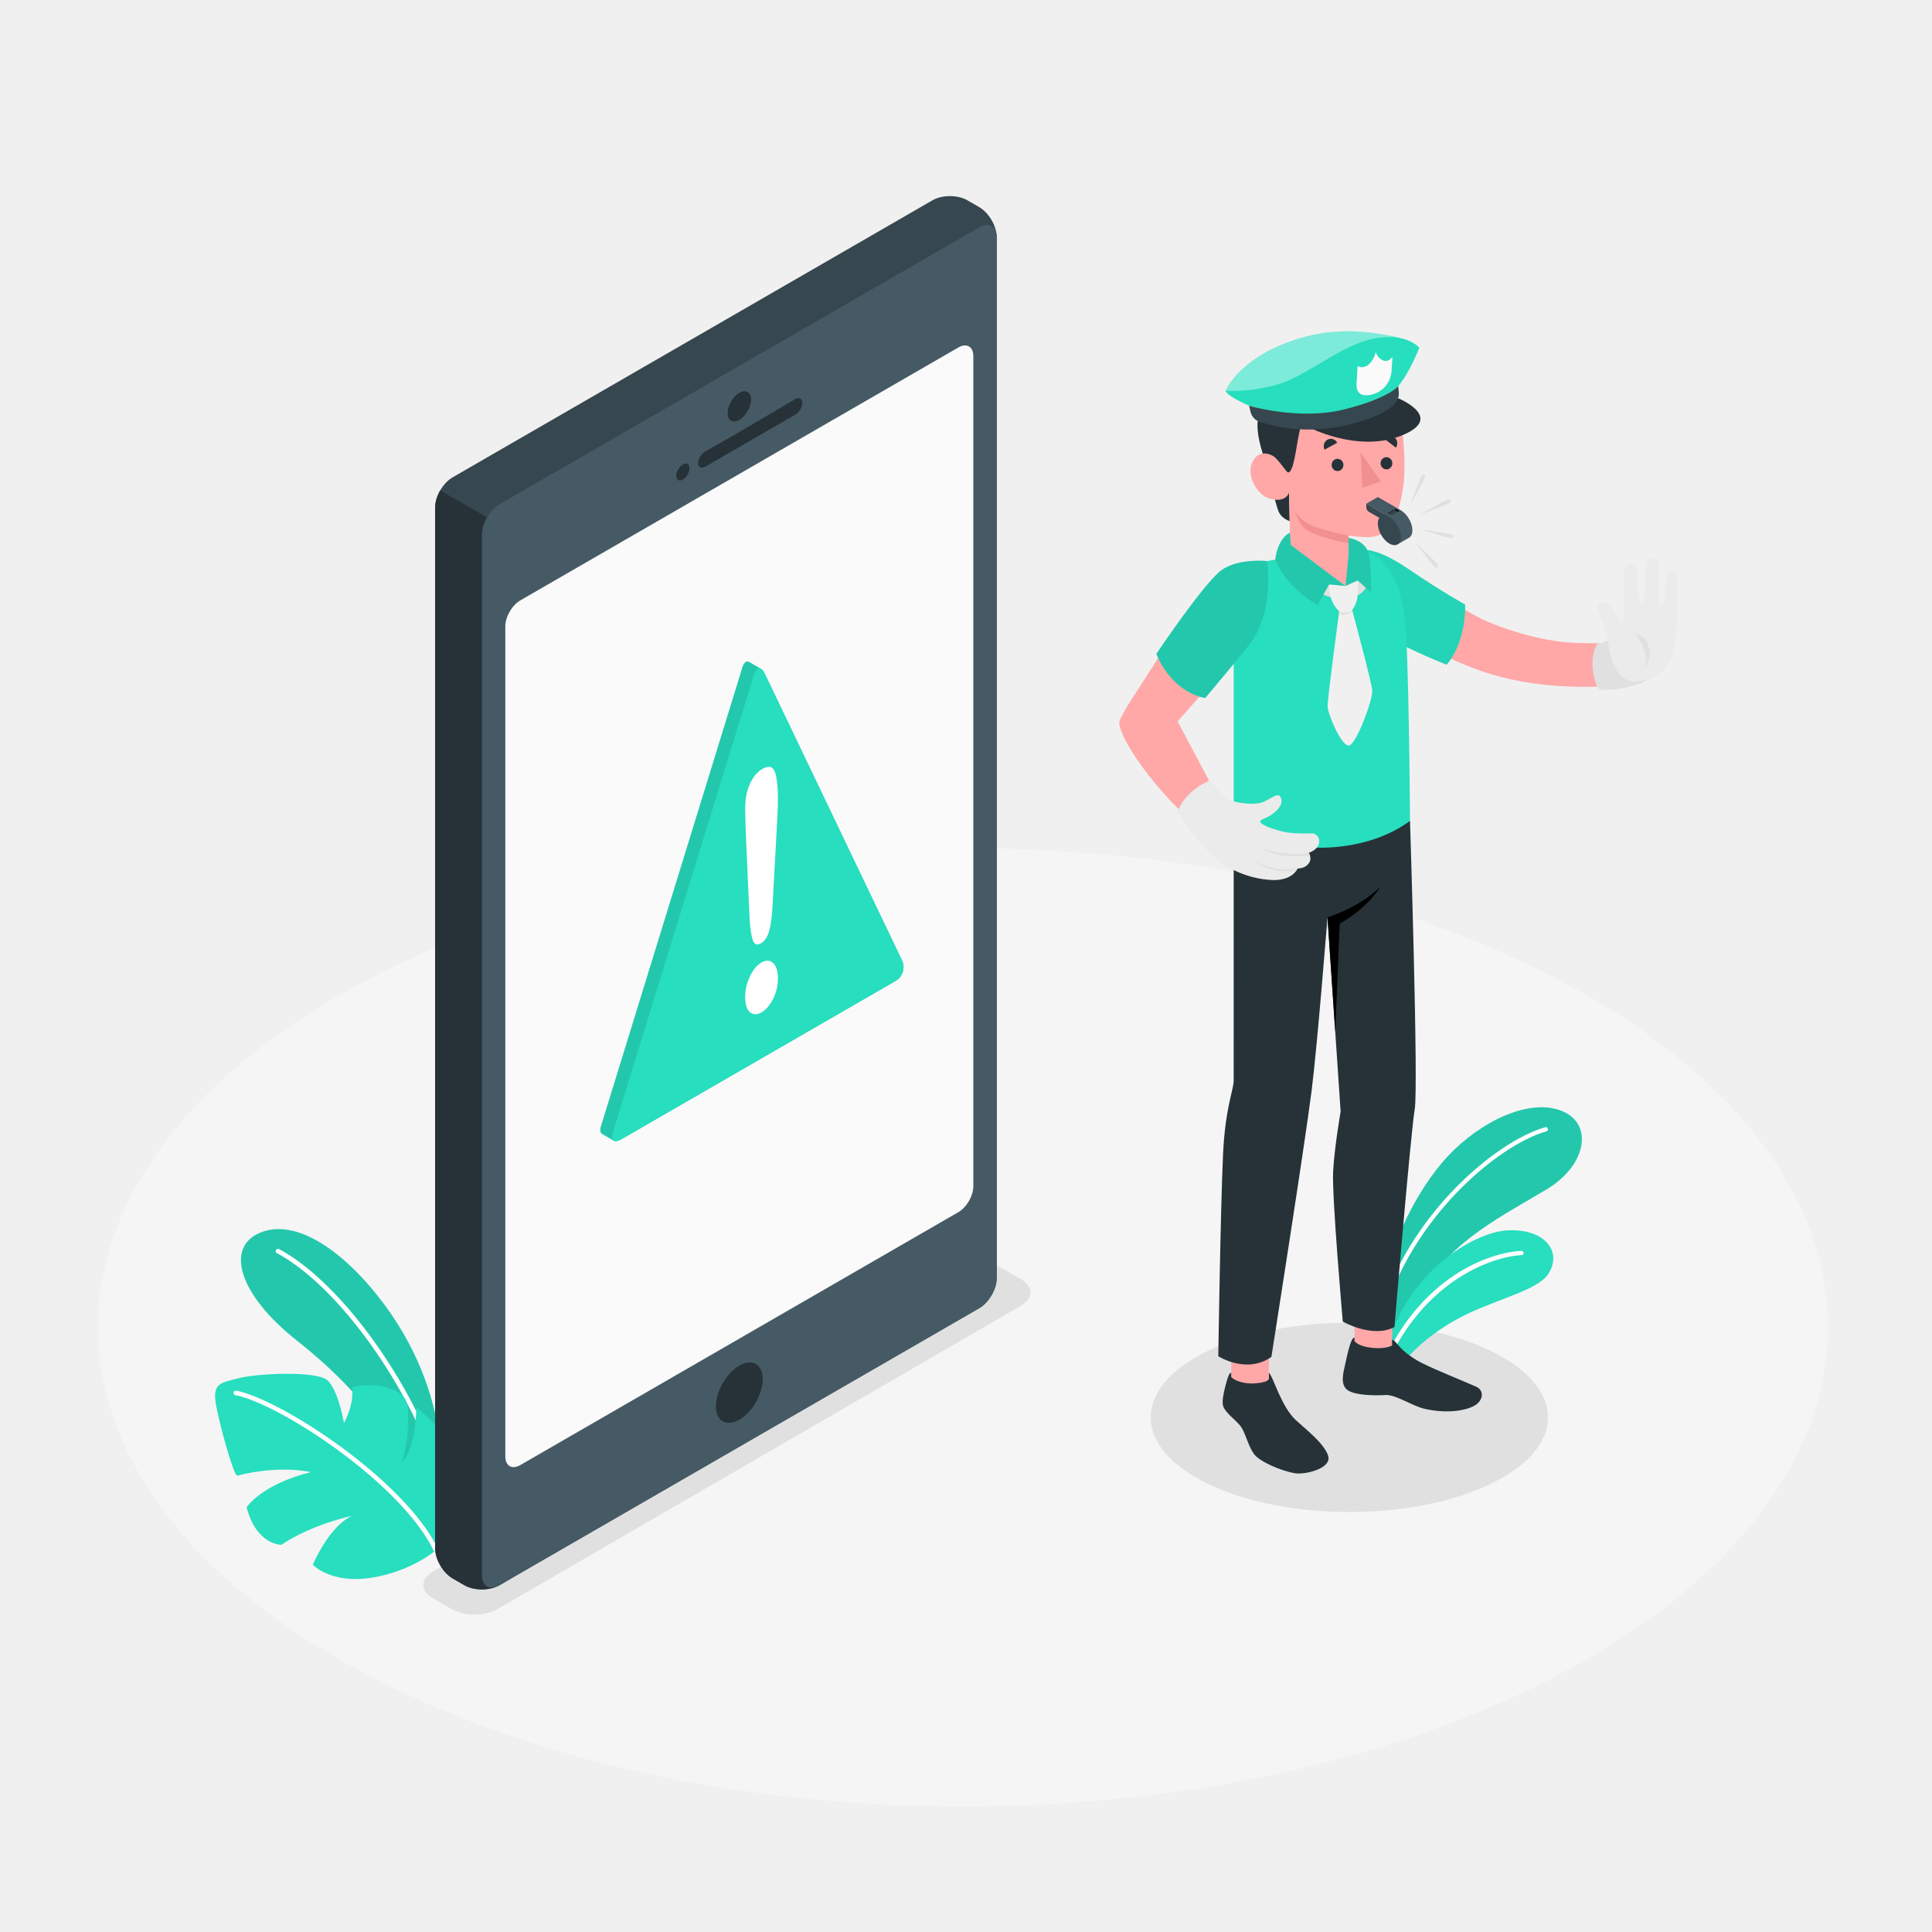
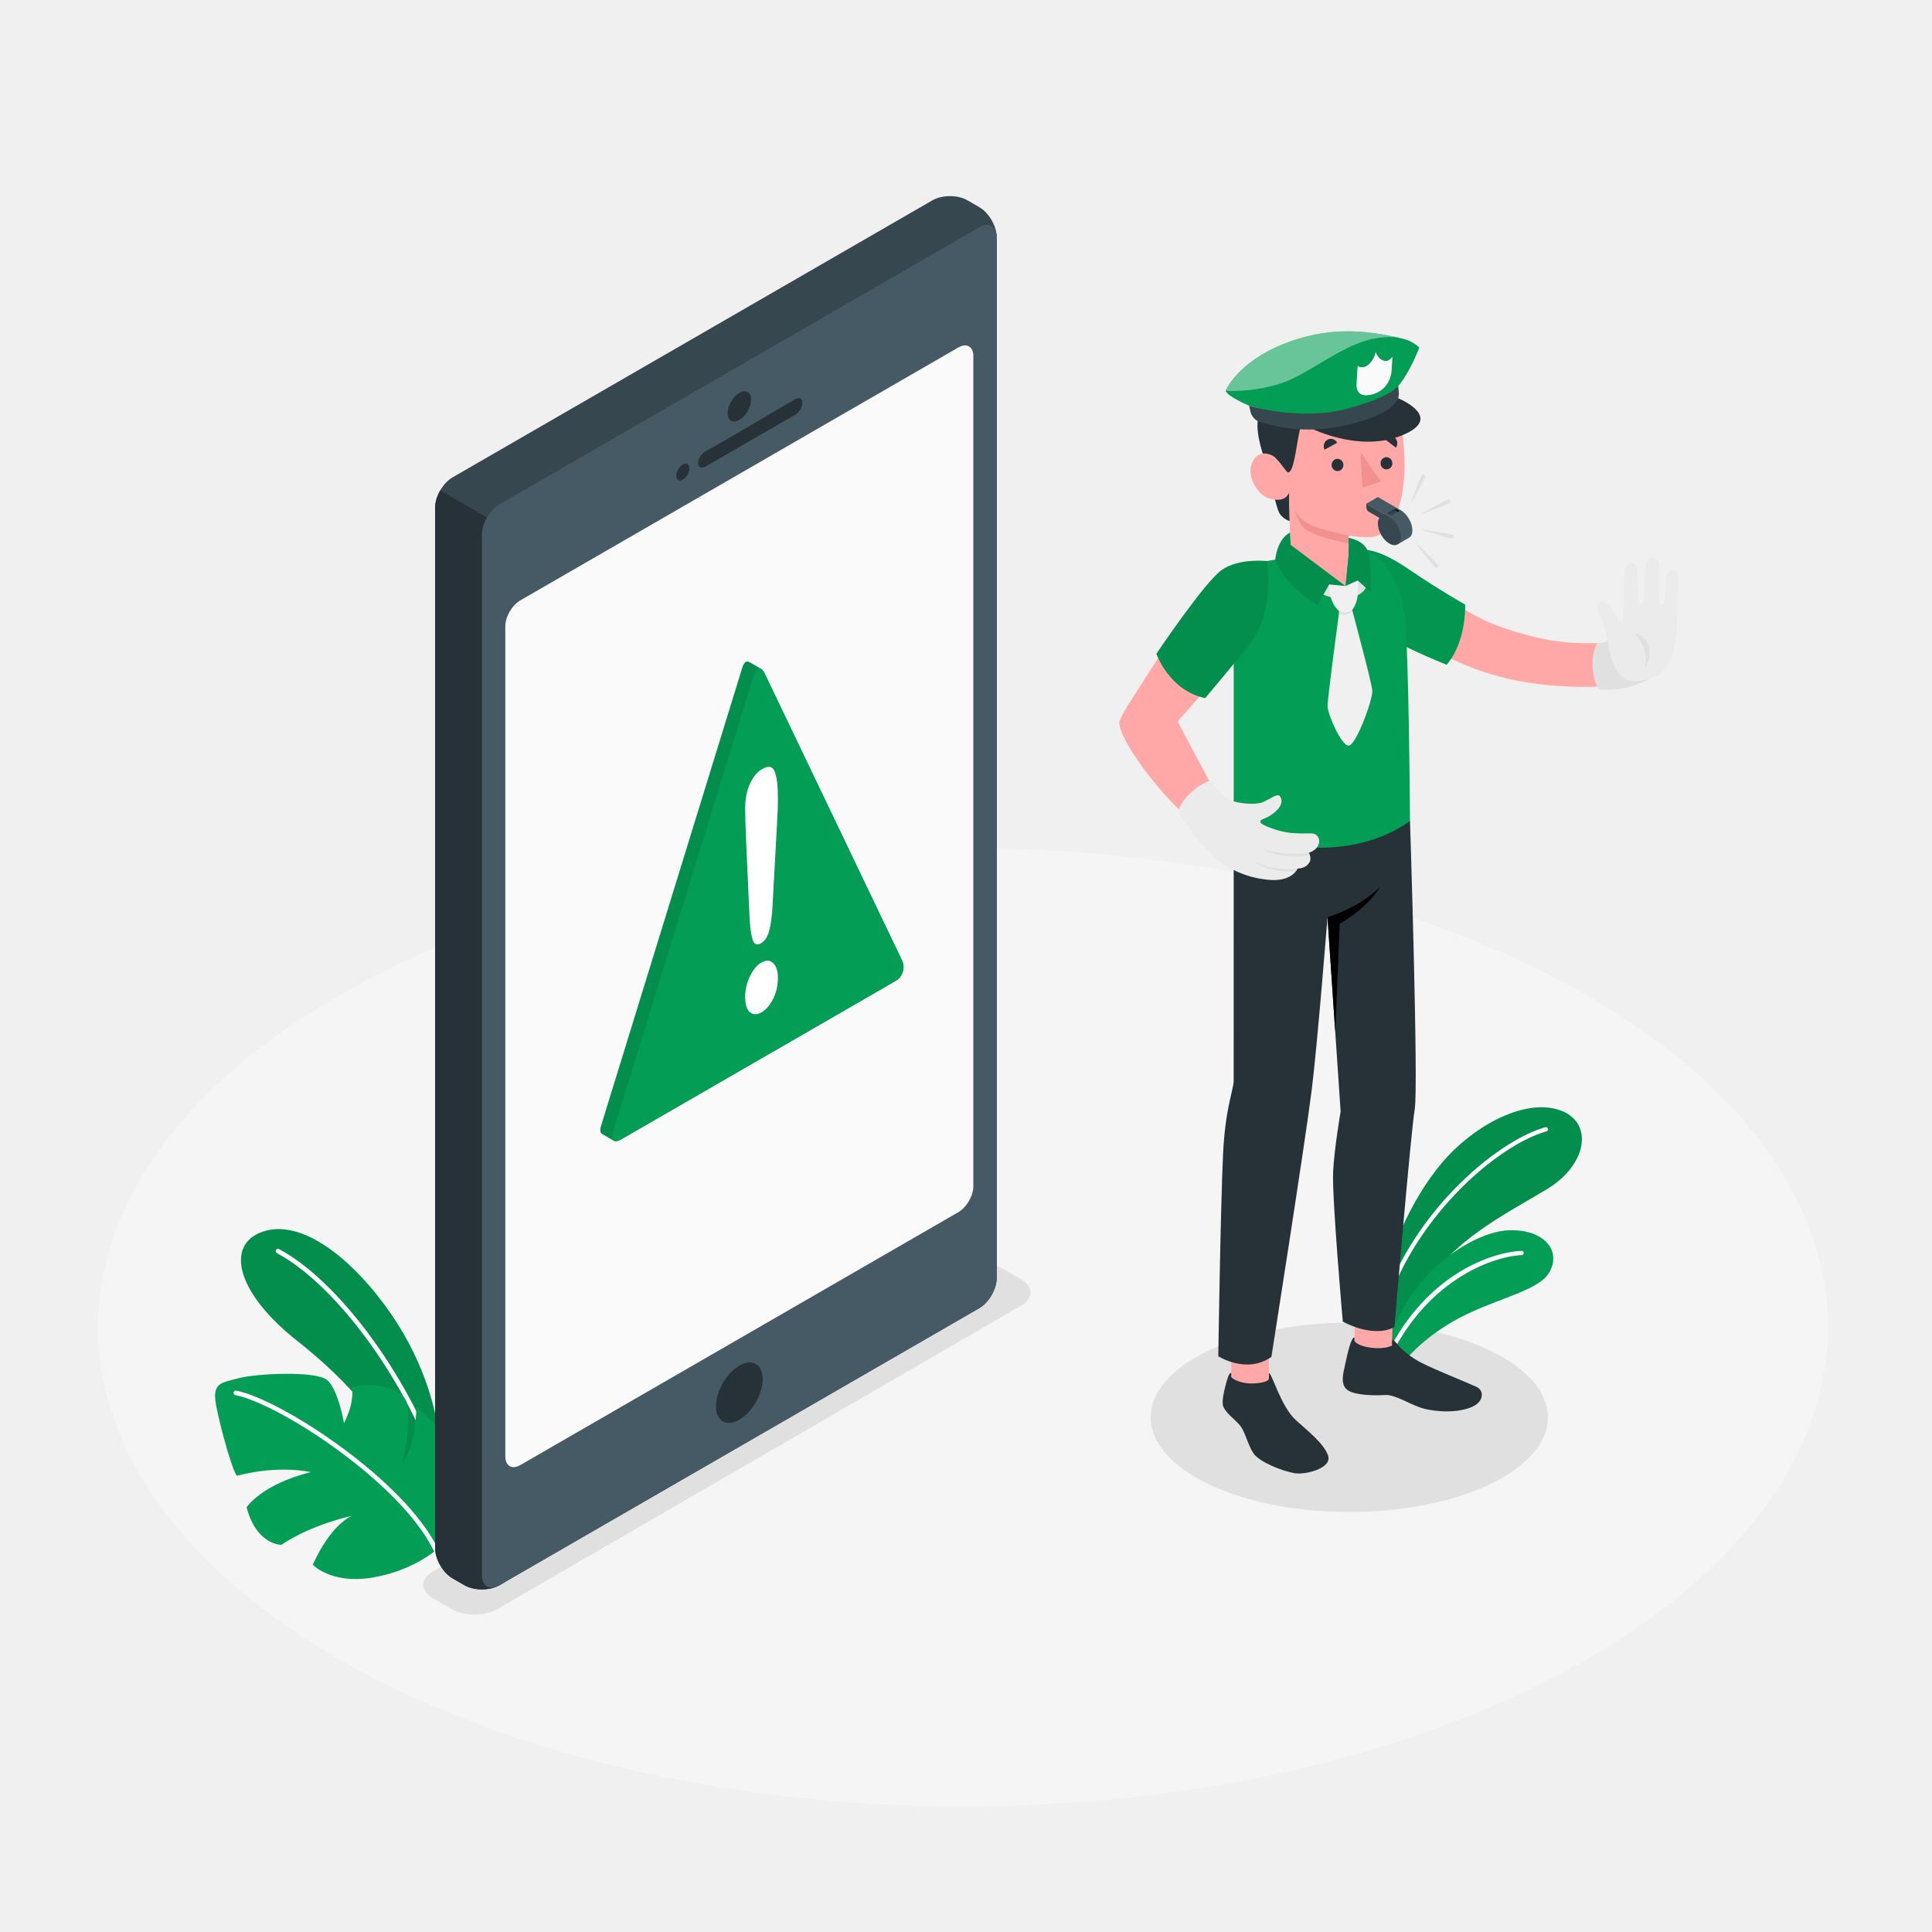
<svg xmlns="http://www.w3.org/2000/svg" version="1.1" x="0px" y="0px" viewBox="0 0 500 500" style="enable-background:new 0 0 500 500;" xml:space="preserve">
  <g id="Floor">
    <path id="Floor_5_" style="fill:#F5F5F5;" d="M407.51,431.19c-87.422,48.426-229.162,48.427-316.582,0.001   c-87.422-48.427-87.422-126.941,0-175.367c87.422-48.427,229.161-48.427,316.583-0.001   C494.933,304.248,494.933,382.764,407.51,431.19z" />
  </g>
  <g id="Shadow">
    <path id="Shadow_6_" style="fill:#E0E0E0;" d="M116.856,416.413l-4.845-2.797c-3.286-1.897-3.286-4.973,0-6.871l135.466-78.488   c3.286-1.897,8.614-1.897,11.9,0l4.846,2.798c3.286,1.897,3.286,4.973,0,6.87l-135.468,78.488   C125.47,418.31,120.142,418.31,116.856,416.413z" />
    <path id="Shadow_5_" style="fill:#E0E0E0;" d="M385.552,384.135c-20.076,9.57-52.626,9.57-72.702,0   c-20.076-9.567-20.076-25.082,0-34.651c20.076-9.567,52.625-9.567,72.702,0C405.628,359.054,405.628,374.568,385.552,384.135z" />
  </g>
  <g id="Plants">
    <g id="Plants_2_">
      <g id="XMLID_1284_">
        <g id="XMLID_1288_">
-           <path id="XMLID_1290_" style="fill:#27DEBF;" d="M358.93,330.827c0.602-7.483,7.261-22.548,15.807-31.639      c8.547-9.092,21.327-15.214,29.76-11.55c7.855,3.413,6.128,13.939-4.237,20.173c-10.365,6.234-25.805,13.87-31.091,25.662      l-10.24,14.166V330.827z" />
+           <path id="XMLID_1290_" style="fill:#039d55;" d="M358.93,330.827c0.602-7.483,7.261-22.548,15.807-31.639      c8.547-9.092,21.327-15.214,29.76-11.55c7.855,3.413,6.128,13.939-4.237,20.173c-10.365,6.234-25.805,13.87-31.091,25.662      l-10.24,14.166V330.827z" />
          <path id="XMLID_1289_" style="opacity:0.1;" d="M358.93,330.827c0.602-7.483,7.261-22.548,15.807-31.639      c8.547-9.092,21.327-15.214,29.76-11.55c7.855,3.413,6.128,13.939-4.237,20.173c-10.365,6.234-25.805,13.87-31.091,25.662      l-10.24,14.166V330.827z" />
        </g>
        <g id="XMLID_1286_">
          <path id="XMLID_1287_" style="fill:#FFFFFF;" d="M357.555,341.022c0.24,0,0.46-0.159,0.528-0.4      c7.065-25.141,29.399-44.242,42.136-47.835c0.291-0.082,0.461-0.386,0.379-0.677c-0.081-0.29-0.378-0.466-0.677-0.379      c-12.98,3.661-35.723,23.072-42.894,48.594c-0.082,0.291,0.088,0.594,0.379,0.676      C357.456,341.015,357.506,341.022,357.555,341.022z" />
        </g>
      </g>
      <g id="XMLID_1277_">
        <g id="XMLID_1281_">
-           <path id="XMLID_1283_" style="fill:#27DEBF;" d="M360.05,357.679c1.54-4.11,7.236-10.638,16.007-15.704      c9.703-5.604,21.571-7.585,24.65-12.306c3.699-5.671-0.85-11.677-10.387-11.265c-9.537,0.412-27.176,11.96-31.389,31.144      L360.05,357.679z" />
+           <path id="XMLID_1283_" style="fill:#039d55;" d="M360.05,357.679c1.54-4.11,7.236-10.638,16.007-15.704      c9.703-5.604,21.571-7.585,24.65-12.306c3.699-5.671-0.85-11.677-10.387-11.265c-9.537,0.412-27.176,11.96-31.389,31.144      L360.05,357.679z" />
        </g>
        <g id="XMLID_1278_">
          <path id="XMLID_1279_" style="fill:#FFFFFF;" d="M358.577,353.118c0.209,0,0.408-0.12,0.5-0.323      c9.593-21.254,26.907-27.592,34.721-27.974c0.302-0.014,0.536-0.272,0.521-0.575c-0.014-0.303-0.26-0.536-0.575-0.521      c-8.641,0.422-25.876,6.925-35.668,28.619c-0.124,0.276-0.001,0.601,0.275,0.726      C358.425,353.103,358.502,353.118,358.577,353.118z" />
        </g>
      </g>
    </g>
    <g id="Plants_1_">
      <g id="XMLID_1250_">
-         <path id="XMLID_1251_" style="fill:#27DEBF;" d="M113.683,372.699c-0.67-8.329-4.483-22.01-14.167-35.028     c-10.364-13.932-22.999-22.651-32.386-18.573c-8.743,3.798-5.428,15.863,9.618,27.767c10.558,8.353,21.506,19.219,27.389,32.344     l9.546,16.7V372.699z" />
+         <path id="XMLID_1251_" style="fill:#039d55;" d="M113.683,372.699c-0.67-8.329-4.483-22.01-14.167-35.028     c-10.364-13.932-22.999-22.651-32.386-18.573c-8.743,3.798-5.428,15.863,9.618,27.767c10.558,8.353,21.506,19.219,27.389,32.344     l9.546,16.7V372.699z" />
      </g>
      <g id="XMLID_1248_" style="opacity:0.1;">
        <path id="XMLID_1249_" d="M113.683,372.699c-0.67-8.329-4.483-22.01-14.167-35.028c-10.364-13.932-22.999-22.651-32.386-18.573     c-8.743,3.798-5.428,15.863,9.618,27.767c10.558,8.353,21.506,19.219,27.389,32.344l9.546,16.7V372.699z" />
      </g>
      <g id="XMLID_1246_">
        <path id="XMLID_1247_" style="fill:#FFFFFF;" d="M112.838,379.048c-0.242,0-0.469-0.149-0.556-0.39     c-8.387-23.091-25.851-46.456-40.622-54.349c-0.289-0.155-0.398-0.513-0.244-0.801c0.156-0.29,0.513-0.397,0.801-0.244     c15.001,8.016,32.702,31.656,41.177,54.989c0.112,0.307-0.046,0.647-0.354,0.759     C112.973,379.036,112.905,379.048,112.838,379.048z" />
      </g>
      <g id="XMLID_1232_">
-         <path id="XMLID_1245_" style="fill:#27DEBF;" d="M112.838,401.16c0,0-6.182,5.489-16.71,7.156     c-10.528,1.667-15.174-3.368-15.174-3.368s4.146-9.874,10.125-12.645c0,0-10.137,2.066-18.272,7.495c0,0-6.429,0.097-8.988-9.714     c0,0,3.809-5.905,16.589-9.095c0,0-7.775-1.957-18.979,0.901c-0.84,0.334-4.422-12.352-5.505-18.205     c-1.083-5.853,1.269-5.791,5.832-7.01c4.563-1.218,20.1-1.984,22.957,0.526c2.856,2.509,4.308,11.09,4.308,11.09     s2.732-4.856,2.078-9.19c0,0,4.582-1.555,9.708,0.232c5.126,1.787,4.8,4.285,4.8,8.015c0,3.989-0.394,6.637-1.535,11.106     c0,0,3.54-3.063,3.665-14.353c0,0,6.928,5.929,9.71,11.025C120.225,380.224,119.52,393.556,112.838,401.16z" />
+         <path id="XMLID_1245_" style="fill:#039d55;" d="M112.838,401.16c0,0-6.182,5.489-16.71,7.156     c-10.528,1.667-15.174-3.368-15.174-3.368s4.146-9.874,10.125-12.645c0,0-10.137,2.066-18.272,7.495c0,0-6.429,0.097-8.988-9.714     c0,0,3.809-5.905,16.589-9.095c0,0-7.775-1.957-18.979,0.901c-0.84,0.334-4.422-12.352-5.505-18.205     c-1.083-5.853,1.269-5.791,5.832-7.01c4.563-1.218,20.1-1.984,22.957,0.526c2.856,2.509,4.308,11.09,4.308,11.09     s2.732-4.856,2.078-9.19c0,0,4.582-1.555,9.708,0.232c5.126,1.787,4.8,4.285,4.8,8.015c0,3.989-0.394,6.637-1.535,11.106     c0,0,3.54-3.063,3.665-14.353c0,0,6.928,5.929,9.71,11.025C120.225,380.224,119.52,393.556,112.838,401.16z" />
        <g id="XMLID_1243_">
          <path id="XMLID_1244_" style="fill:#FFFFFF;" d="M112.838,401.752c-0.22,0-0.431-0.124-0.533-0.335      c-8.496-17.651-40.082-38.161-51.397-40.361c-0.32-0.063-0.531-0.374-0.468-0.695c0.062-0.321,0.377-0.527,0.695-0.468      c11.501,2.237,43.606,23.078,52.236,41.011c0.142,0.295,0.018,0.649-0.276,0.79      C113.011,401.733,112.925,401.752,112.838,401.752z" />
        </g>
      </g>
    </g>
  </g>
  <g id="Device">
    <g id="Device_1_">
      <g id="Device_2_">
        <path id="XMLID_1297_" style="fill:#37474F;" d="M120.2,410.259l-3.073-1.774c-2.496-1.441-4.519-4.946-4.519-7.828v-269.29     c0-2.882,2.023-6.386,4.519-7.827l124.197-71.706c2.496-1.441,6.542-1.441,9.038,0l3.076,1.775     c2.496,1.441,4.519,4.945,4.519,7.827v269.289c0,2.882-2.023,6.387-4.519,7.827l-124.2,71.706     C126.742,411.7,122.696,411.7,120.2,410.259z" />
        <path id="XMLID_1296_" style="fill:#263238;" d="M130.775,136.638l-16.844-9.725c-0.818,1.417-1.323,3.013-1.323,4.454v269.29     c0,2.882,2.023,6.387,4.519,7.828l3.073,1.774c2.496,1.441,6.542,1.441,9.038,0l1.538-0.887V136.638z" />
        <path id="XMLID_1295_" style="fill:#455A64;" d="M124.719,138.36v269.29c0,2.882,2.023,4.05,4.519,2.609l124.2-71.706     c2.496-1.441,4.519-4.945,4.519-7.827V61.436c0-2.882-2.023-4.05-4.519-2.609l-124.2,71.706     C126.742,131.974,124.719,135.478,124.719,138.36z" />
        <path id="XMLID_1294_" style="fill:#FAFAFA;" d="M134.649,155.382l113.378-65.459c2.139-1.235,3.874-0.234,3.874,2.236v214.835     c0,2.47-1.734,5.474-3.873,6.709L134.65,379.163c-2.139,1.235-3.874,0.234-3.874-2.236l-0.001-214.835     C130.775,159.621,132.509,156.617,134.649,155.382z" />
        <path id="XMLID_1276_" style="fill:#263238;" d="M191.337,101.673c1.672-0.966,3.028-0.183,3.028,1.748     c0,1.931-1.356,4.279-3.028,5.245c-1.672,0.965-3.028,0.183-3.028-1.748C188.309,104.986,189.665,102.638,191.337,101.673z" />
        <g id="XMLID_1273_">
          <path id="XMLID_1275_" style="fill:#263238;" d="M182.593,116.799c6.152-3.402,17.129-9.934,23.195-13.502      c1.03-0.606,1.864-0.188,1.864,0.932c0,1.121-0.839,2.514-1.873,3.111l-23.234,13.419c-1.035,0.597-1.873,0.173-1.873-0.948      C180.672,118.691,181.548,117.377,182.593,116.799z" />
          <path id="XMLID_1274_" style="fill:#263238;" d="M176.723,120.191c0.939-0.542,1.7-0.103,1.7,0.982      c0,1.084-0.761,2.403-1.7,2.945c-0.939,0.542-1.7,0.103-1.7-0.982C175.023,122.052,175.784,120.733,176.723,120.191z" />
        </g>
        <path id="XMLID_1272_" style="fill:#263238;" d="M191.337,353.426c3.345-1.931,6.056-0.365,6.056,3.497     c0,3.862-2.711,8.559-6.056,10.49c-3.345,1.931-6.056,0.366-6.056-3.497C185.281,360.054,187.993,355.358,191.337,353.426z" />
      </g>
      <g id="Alert">
-         <path id="XMLID_1382_" style="fill:#27DEBF;" d="M233.449,248.579l-35.555-74.286c-0.295-0.616-0.625-1.015-0.957-1.207     l0.001-0.004l-3.052-1.762l-0.001,0.004c-0.673-0.386-1.353,0.088-1.761,1.411l-36.583,118.677     c-0.331,1.075-0.188,1.775,0.289,2.04l-0.006,0.02l3.049,1.761l0.006-0.02c0.401,0.221,1.033,0.139,1.851-0.333l71.09-41.044     C233.614,252.801,234.343,250.447,233.449,248.579z" />
+         <path id="XMLID_1382_" style="fill:#039d55;" d="M233.449,248.579l-35.555-74.286c-0.295-0.616-0.625-1.015-0.957-1.207     l0.001-0.004l-3.052-1.762l-0.001,0.004c-0.673-0.386-1.353,0.088-1.761,1.411l-36.583,118.677     c-0.331,1.075-0.188,1.775,0.289,2.04l-0.006,0.02l3.049,1.761l0.006-0.02c0.401,0.221,1.033,0.139,1.851-0.333l71.09-41.044     C233.614,252.801,234.343,250.447,233.449,248.579z" />
        <path id="XMLID_1379_" style="opacity:0.1;" d="M233.449,248.579l-35.555-74.286c-0.295-0.616-0.625-1.015-0.957-1.207     l0.001-0.004l-3.052-1.762l-0.001,0.004c-0.673-0.386-1.353,0.088-1.761,1.411l-36.583,118.677     c-0.331,1.075-0.188,1.775,0.289,2.04l-0.006,0.02l3.049,1.761l0.006-0.02c0.401,0.221,1.033,0.139,1.851-0.333l71.09-41.044     C233.614,252.801,234.343,250.447,233.449,248.579z" />
-         <path id="XMLID_1378_" style="fill:#27DEBF;" d="M158.587,293.172l36.583-118.677c0.61-1.979,1.829-2.069,2.724-0.201     l35.555,74.286c0.894,1.868,0.165,4.222-1.629,5.258l-71.09,41.044C158.937,295.916,157.977,295.151,158.587,293.172z" />
+         <path id="XMLID_1378_" style="fill:#039d55;" d="M158.587,293.172l36.583-118.677c0.61-1.979,1.829-2.069,2.724-0.201     l35.555,74.286c0.894,1.868,0.165,4.222-1.629,5.258l-71.09,41.044C158.937,295.916,157.977,295.151,158.587,293.172z" />
        <path id="XMLID_1383_" style="fill:#FFFFFF;" d="M194.002,237.87l-0.898-20.168c-0.168-3.934-0.252-6.778-0.252-8.535     c0-2.389,0.407-4.489,1.22-6.297c0.814-1.809,1.884-3.096,3.212-3.862c1.608-0.929,2.683-0.692,3.226,0.707     c0.542,1.4,0.814,3.712,0.814,6.937c0,1.9-0.066,3.868-0.196,5.9l-1.206,21.988c-0.131,2.609-0.411,4.715-0.842,6.316     c-0.43,1.602-1.141,2.688-2.132,3.261c-1.01,0.583-1.711,0.333-2.104-0.751C194.451,242.283,194.171,240.451,194.002,237.87z      M197.116,261.976c-1.141,0.659-2.137,0.665-2.988,0.019c-0.851-0.645-1.276-1.991-1.276-4.035c0-1.785,0.407-3.539,1.22-5.261     c0.814-1.721,1.809-2.923,2.987-3.603c1.178-0.68,2.183-0.634,3.016,0.137c0.832,0.772,1.248,2.051,1.248,3.836     c0,2.015-0.421,3.842-1.262,5.479C199.22,260.185,198.238,261.328,197.116,261.976z" />
      </g>
    </g>
  </g>
  <g id="Character">
    <g id="Character_3_">
      <g id="XMLID_1528_">
        <path id="XMLID_1529_" style="fill:#FFA8A7;" d="M424.141,165.242c-2.436,1.113-10.167,1.481-17.412,1.085     c-8.548-0.468-19.042-4.024-23.324-6.176c-8.693-4.37-20.079-12.497-24.956-15.327c-4.877-2.829-7.602-1.947-10.449-0.27     c-3.345,1.97-3.863,6.274,2.617,11.179c6.481,4.905,18.809,12.359,29.059,16.568c4.968,2.04,13.185,4.615,24.167,5.259     c7.672,0.45,13.872,0.311,21.266-1.786C427.351,175.14,426.388,164.215,424.141,165.242z" />
      </g>
      <g>
        <path id="XMLID_531_" style="fill:#E0E0E0;" d="M416.003,165.551c-0.2,0.868-2.55,0.924-2.55,0.924s-1.701,2.194-1.239,6.721     c0.462,4.528,1.855,5.27,1.855,5.27s6.524,0.727,13.105-2.912L416.003,165.551z" />
        <path id="XMLID_394_" style="fill:#EBEBEB;" d="M423.009,176.327c6.905-0.238,9.456-3.733,10.417-9.791     c0.961-6.058,0.799-13.97,0.875-16.064c0.077-2.113-0.538-2.818-1.376-2.941c-0.315-0.046-1.648,0.296-1.796,2.534     c-0.271,4.084-0.377,6.598-1.156,6.569c-0.775-0.028-0.652-3.057-0.59-7.185c0.041-2.779-0.046-5.126-1.599-5.126     c-1.65,0-2.062,1.653-2.144,5.42c-0.082,3.766,0.022,6.546-0.989,6.621c-0.804,0.06-0.638-3.93-0.819-6.506     c-0.182-2.595-0.176-4.111-1.784-4.078c-1.459,0.03-1.854,2.101-1.794,4.636c0.055,2.341,0.002,9.473-0.263,10.36     c-0.446,1.493-1.989-2.172-3.117-3.676c-1.85-2.467-4.105-1.338-3.192,0.907c0.913,2.245,1.97,5.445,2.508,8.507     C416.675,169.281,417.844,176.353,423.009,176.327z" />
        <path id="XMLID_88_" style="fill:#E0E0E0;" d="M422.983,163.816c0,0,4.158,4.331,2.657,8.956c0,0,2.269-2.647,0.744-6.202     C425.348,164.152,422.983,163.816,422.983,163.816z" />
      </g>
      <g id="XMLID_538_">
-         <path id="XMLID_99_" style="fill:#27DEBF;" d="M351.019,142.08c2.839,0.322,5.53-0.234,13.69,5.319     c8.16,5.553,14.476,9.073,14.476,9.073s0.408,9.487-4.79,15.567c0,0-8.948-3.525-14.83-6.936     C353.684,161.692,351.019,142.08,351.019,142.08z" />
+         <path id="XMLID_99_" style="fill:#039d55;" d="M351.019,142.08c2.839,0.322,5.53-0.234,13.69,5.319     c8.16,5.553,14.476,9.073,14.476,9.073s0.408,9.487-4.79,15.567c0,0-8.948-3.525-14.83-6.936     C353.684,161.692,351.019,142.08,351.019,142.08z" />
        <path id="XMLID_533_" style="opacity:0.05;" d="M351.019,142.08c2.839,0.322,5.53-0.234,13.69,5.319     c8.16,5.553,14.476,9.073,14.476,9.073s0.408,9.487-4.79,15.567c0,0-8.948-3.525-14.83-6.936     C353.684,161.692,351.019,142.08,351.019,142.08z" />
      </g>
      <g id="XMLID_1504_">
        <g id="XMLID_816_">
          <rect id="XMLID_1525_" x="318.641" y="344.833" transform="matrix(-1 -1.224647e-16 1.224647e-16 -1 647.0361 706.3655)" style="fill:#FFA8A7;" width="9.755" height="16.699" />
          <polygon id="XMLID_1524_" style="fill:#FFA8A7;" points="350.451,349.401 360.2,349.736 360.688,332.063 350.939,331.728           " />
          <path id="XMLID_1523_" style="fill:#263238;" d="M319.281,212.457c0,9.315-0.01,67.473-0.01,67.473      c-0.227,2.681-2.206,7.323-2.745,18.734c-0.66,13.989-1.232,52.329-1.232,52.329s7.282,4.708,13.74,0.174      c0,0,8.658-54.98,10.406-68.839c1.526-12.095,4.114-44.954,4.114-44.954l3.399,50.295c0,0-1.591,9.092-1.94,15.509      c-0.349,6.417,2.499,38.844,2.499,38.844s7.709,4.433,13.365,1.41c0,0,4.243-50.522,5.249-56.318      c1.006-5.796-1.219-74.659-1.219-74.659H319.281z" />
          <path id="XMLID_1506_" style="fill:#263238;" d="M328.396,356.717v-1.395c0.933,0.407,3.102,8.681,6.972,12.211      c3.077,2.807,7.274,6.048,8.342,9.177c1.111,3.254-5.845,5.051-8.72,4.542c-3.34-0.591-9.129-2.943-10.583-5.123      c-1.453-2.18-2.134-5.397-3.315-6.995c-1.181-1.598-3.903-3.382-4.542-5.231c-0.351-1.016,0.066-3.241,0.559-5.121      c0.452-1.725,0.942-3.621,1.531-3.46c0.002,0.21,0,1.064,0,1.064c0.708,0.785,2.667,1.564,4.877,1.649      C324.945,358.089,328.407,357.806,328.396,356.717z" />
          <path id="XMLID_1505_" style="fill:#263238;" d="M360.303,346.728c0.507,0.018,0.919,0.732,2.036,1.941      c1.35,1.462,3.559,3.038,5.738,4.129c3.653,1.828,10.754,4.641,13.968,6.089c2.008,0.905,1.914,3.33-0.162,4.71      c-2.076,1.38-7.086,2.375-13.103,1.029c-3.278-0.733-7.544-3.76-10.245-3.597c-2.701,0.163-7.754,0.124-9.748-1.25      c-1.993-1.374-1.196-4.309-0.632-6.83c0.615-2.752,1.495-6.963,2.406-6.775l-0.03,0.866c1.173,1.776,7.144,2.501,9.72,1.194      L360.303,346.728z" />
          <path id="XMLID_1501_" d="M343.554,237.375c0,0,7.797-2.196,13.584-7.789c0,0-2.621,4.908-10.416,9.475l-1.166,27.945      L343.554,237.375z" />
        </g>
-         <path id="XMLID_1522_" style="fill:#27DEBF;" d="M328.653,145.069c-1.312,0.233-2.834,0.46-4.027,0.928     c-2.676,1.05-3.901,4.349-4.544,7.263c-0.462,2.093-0.801,4.589-0.801,7.407v19.113v32.677c6.841,7.442,30.688,10.909,45.626,0     c0,0-0.293-45.745-1.412-53.26c-1.944-13.056-8.194-17.713-14.471-17.226l-15.058,2.155L328.653,145.069z" />
+         <path id="XMLID_1522_" style="fill:#039d55;" d="M328.653,145.069c-1.312,0.233-2.834,0.46-4.027,0.928     c-2.676,1.05-3.901,4.349-4.544,7.263c-0.462,2.093-0.801,4.589-0.801,7.407v19.113v32.677c6.841,7.442,30.688,10.909,45.626,0     c0,0-0.293-45.745-1.412-53.26c-1.944-13.056-8.194-17.713-14.471-17.226l-15.058,2.155L328.653,145.069z" />
        <g id="XMLID_546_">
          <path id="XMLID_541_" style="fill:#FFA8A7;" d="M326.238,145.523c-4.681,0.68-9.368,0.362-14.335,7.323      c-5.479,7.68-7.076,9.326-15.53,22.695c-3.235,5.116-6.866,10.25-6.708,11.726c0.467,4.367,8.288,15.398,16.05,22.784      l7.854-6.778l-8.809-16.574c0,0,7.022-7.861,9.806-11.159c4.715-5.586,8.466-9.991,8.466-9.991      C325.574,159.913,327.728,155.208,326.238,145.523z" />
-           <path id="XMLID_539_" style="fill:#27DEBF;" d="M327.893,145.202c0,0-7.286-0.825-11.723,2.315      c-4.438,3.141-16.904,21.683-16.904,21.683s3.378,9.581,12.636,11.467c0,0,9.258-10.988,11.707-14.23      C326.293,162.886,329.26,155.669,327.893,145.202z" />
+           <path id="XMLID_539_" style="fill:#039d55;" d="M327.893,145.202c0,0-7.286-0.825-11.723,2.315      c-4.438,3.141-16.904,21.683-16.904,21.683s3.378,9.581,12.636,11.467c0,0,9.258-10.988,11.707-14.23      C326.293,162.886,329.26,155.669,327.893,145.202z" />
          <path id="XMLID_540_" style="opacity:0.1;" d="M327.893,145.202c0,0-7.286-0.825-11.723,2.315      c-4.438,3.141-16.904,21.683-16.904,21.683s3.378,9.581,12.636,11.467c0,0,9.258-10.988,11.707-14.23      C326.293,162.886,329.26,155.669,327.893,145.202z" />
          <g id="XMLID_542_">
            <path id="XMLID_543_" style="fill:#EBEBEB;" d="M339.405,215.68c-1.233,0.012-3.976,0.123-6.428-0.27       c-2.453-0.393-6.722-1.902-6.812-2.684c-0.09-0.782,1.28-0.688,3.082-2.007c2.75-2.012,2.745-3.687,1.964-4.69       c-0.606-0.779-2.17,0.591-4.494,1.611c-2.196,0.732-5.778,0.287-8.077-0.427c-2.302-0.715-5.319-5.319-5.319-5.319       s-6.491,2.373-8.561,8.258c0,0,4.744,7.602,9.946,12.048c3.078,2.63,8.247,5.202,14.288,5.538       c3.963,0.22,6.094-1.411,6.786-2.947c1.498-0.081,2.521-0.579,3.132-1.677c0.601-1.082-0.192-2.403-0.192-2.403       C342.608,219.344,341.788,215.657,339.405,215.68z" />
            <path id="XMLID_544_" style="fill:#E0E0E0;" d="M338.72,220.711c-2.785,0.618-9.102,0.277-12.171-1.312       c0,0,1.85,1.795,6.453,2.111c4.603,0.316,5.982-0.194,5.982-0.194C338.918,221.11,338.83,220.909,338.72,220.711z" />
            <path id="XMLID_545_" style="fill:#E0E0E0;" d="M335.78,224.791c-1.744,0.215-6.821,0.653-11.691-2.135       c0,0,3.583,3.322,11.271,2.841C335.525,225.282,335.662,225.044,335.78,224.791z" />
          </g>
        </g>
        <g id="XMLID_1507_">
          <g id="XMLID_1515_">
            <path id="XMLID_1521_" style="fill:#263238;" d="M327.865,120.348c0,0,2.244,10.543,3.144,12.276       c0.9,1.732,2.76,2.225,2.76,2.225l-0.157-7.417L327.865,120.348z" />
            <path id="XMLID_1520_" style="fill:#263238;" d="M330.682,105.244c0,0-2.417-0.414-4.301,1.512       c-1.847,1.889-0.816,7.801,1.485,13.592l4.227,0.485L330.682,105.244z" />
            <path id="XMLID_1519_" style="fill:#FFA8A7;" d="M333.36,120.837c-0.848,0.506-2.057-1.122-3.102-2.216       c-1.045-1.094-4.458-2.588-6.16,0.999c-1.734,3.656,1.503,8.485,4.189,9.329c4.63,1.453,5.325-1.517,5.325-1.517l0.353,16.7       c0,0,6.044,6.418,14.253,7.531l0.81-7.972l-0.013-5.083c0,0,4.195,0.637,6.241,0.32c3.405-0.526,5.547-3.213,6.58-6.898       c1.659-5.92,2.289-10.699,0.881-22.342c-1.543-12.761-16.385-12.893-24.399-7.849       C330.304,106.884,333.36,120.837,333.36,120.837z" />
            <path id="XMLID_1518_" style="fill:#263238;" d="M333.36,122.263c-0.427,0.008-2.047-2.682-3.102-3.642       c-1.462-1.33,0.424-13.377,0.424-13.377c1.754-8.27,16.082-9.428,24.088-6.796c4.153,1.287,6.845,3.157,6.685,6.67       c-0.534,2.294-5.604,3.539-7.531,3.773c-5.423,0.66-13.762-0.794-14.917-0.952c-1.573-0.215-2.004,0.28-2.852,4.444       C335.41,116.04,334.793,122.235,333.36,122.263z" />
            <path id="XMLID_1517_" style="fill:#263238;" d="M330.69,106.181l-5.125-2.751c0.727-1.469,2.464-2.043,3.88-1.283       C330.86,102.906,331.417,104.712,330.69,106.181z" />
            <path id="XMLID_1516_" style="fill:#F28F8F;" d="M349.016,138.608c0,0-7.6-1.531-10.258-2.944       c-1.778-0.945-3.243-2.584-3.673-3.634c0,0,0.498,2.255,2.087,4.287c1.943,2.484,11.844,4.314,11.844,4.314L349.016,138.608z" />
          </g>
          <g id="XMLID_1508_">
            <path id="XMLID_1514_" style="fill:#263238;" d="M347.671,120.333c0,0.874-0.682,1.581-1.523,1.578       c-0.841-0.002-1.523-0.713-1.523-1.587c0-0.874,0.682-1.58,1.523-1.578C346.988,118.749,347.671,119.46,347.671,120.333z" />
            <path id="XMLID_1513_" style="fill:#263238;" d="M346.055,114.583l-3.258,1.798c-0.48-0.936-0.14-2.098,0.759-2.594       C344.456,113.291,345.575,113.647,346.055,114.583z" />
            <path id="XMLID_1511_" style="fill:#263238;" d="M361.253,115.851l-2.971-2.288c0.606-0.851,1.763-1.028,2.583-0.396       C361.685,113.798,361.859,115,361.253,115.851z" />
            <path id="XMLID_1510_" style="fill:#263238;" d="M360.338,119.9c0,0.874-0.682,1.58-1.523,1.578       c-0.841-0.002-1.523-0.712-1.523-1.586c0-0.874,0.682-1.581,1.523-1.578C359.656,118.315,360.338,119.026,360.338,119.9z" />
            <polygon id="XMLID_1509_" style="fill:#F28F8F;" points="352.096,117.059 352.596,126.218 357.379,124.588      " />
          </g>
        </g>
      </g>
      <g id="XMLID_1485_">
        <path id="XMLID_1493_" style="fill:#263238;" d="M338.176,110.309c0,0,12.879,7.002,24.369,2.479     c11.802-4.645-0.722-9.731-0.722-9.731L338.176,110.309z" />
        <g id="XMLID_1486_">
          <g id="XMLID_1490_">
-             <path id="XMLID_1492_" style="fill:#27DEBF;" d="M362.129,87.402c-8.91-1.977-18.638-3.021-30.326,1.762       c-11.689,4.783-14.625,11.957-14.625,11.957s11.332,3.877,20.897,1.779C347.64,100.802,362.129,87.402,362.129,87.402z" />
+             <path id="XMLID_1492_" style="fill:#039d55;" d="M362.129,87.402c-8.91-1.977-18.638-3.021-30.326,1.762       c-11.689,4.783-14.625,11.957-14.625,11.957s11.332,3.877,20.897,1.779C347.64,100.802,362.129,87.402,362.129,87.402z" />
            <path id="XMLID_1491_" style="opacity:0.4;fill:#FFFFFF;" d="M362.129,87.402c-8.91-1.977-18.638-3.021-30.326,1.762       c-11.689,4.783-14.625,11.957-14.625,11.957s11.332,3.877,20.897,1.779C347.64,100.802,362.129,87.402,362.129,87.402z" />
          </g>
-           <path id="XMLID_1489_" style="fill:#27DEBF;" d="M323.266,105.005c0,0-5.65-2.402-6.088-3.885c0,0,5.904,0.584,13.58-1.667      c7.676-2.251,16.005-10,24.603-11.782c8.598-1.783,11.949,2.306,11.949,2.306s-2.272,6.127-5.447,9.943      c0,0-2.996,5.852-13.105,7.758C338.651,109.584,323.266,105.005,323.266,105.005z" />
+           <path id="XMLID_1489_" style="fill:#039d55;" d="M323.266,105.005c0,0-5.65-2.402-6.088-3.885c0,0,5.904,0.584,13.58-1.667      c7.676-2.251,16.005-10,24.603-11.782c8.598-1.783,11.949,2.306,11.949,2.306s-2.272,6.127-5.447,9.943      c0,0-2.996,5.852-13.105,7.758C338.651,109.584,323.266,105.005,323.266,105.005z" />
          <path id="XMLID_1488_" style="fill:#37474F;" d="M323.266,105.005l0.372,1.611c0.229,0.994,1.101,2.087,2.066,2.419      c3.335,1.148,11.793,3.619,23.154,0.899c7.12-1.704,10.41-3.683,11.763-5.108c1.327-1.397,1.471-2.333,1.383-3.328l-0.139-1.578      c0,0-2.368,3.136-14.021,6.048C336.19,108.88,323.266,105.005,323.266,105.005z" />
          <path id="XMLID_1487_" style="fill:#FAFAFA;" d="M356.029,90.983c-0.202,1.771-2.287,5.117-4.673,3.738      c0,0-0.167,2.624-0.28,4.438c-0.171,2.762,1.404,3.612,4.08,2.909c2.887-0.759,4.699-3.136,4.963-5.891      c0.081-0.842,0.245-3.823,0.245-3.823C358.243,95.137,355.947,91.664,356.029,90.983z" />
        </g>
      </g>
      <g id="XMLID_1225_">
        <g id="XMLID_1224_">
          <path id="XMLID_1226_" style="fill:#E0E0E0;" d="M353.824,151.421c-0.931,2.211-2.647,3.113-5.76,3.462      c-3.113,0.349-6.894-1.193-8.611-2.996l3.872-3.854l4.885,3.618l0.441-4.04L353.824,151.421z" />
        </g>
        <g id="XMLID_1095_">
          <path id="XMLID_1222_" style="fill:#F0F0F0;" d="M349.938,157.862c0,0,5.008,18.573,5.212,20.817      c0.204,2.244-4.183,14.212-6.104,14.28c-1.921,0.068-5.411-8.092-5.468-10.132c-0.057-2.04,3.013-24.602,3.013-24.602      L349.938,157.862z" />
          <path id="XMLID_1223_" style="fill:#F0F0F0;" d="M351.386,150.214c0,0,0.19,2.186-0.065,4.195      c-0.274,2.151-1.383,3.452-1.383,3.452s-1.236,0.982-3.346,0.364c-1.649-1.521-2.733-4.012-2.607-6.979l4.227,0.405      L351.386,150.214z" />
          <path id="XMLID_1096_" style="fill:#E0E0E0;" d="M346.592,158.225c0,0,1.717,0.849,3.346-0.364l0.088,0.326      c0,0-1.46,1.346-3.531,0.759L346.592,158.225z" />
        </g>
        <g id="XMLID_550_">
          <g id="XMLID_855_">
-             <path id="XMLID_1094_" style="fill:#27DEBF;" d="M348.211,151.651l-14.171-10.617l-0.206-3.174c0,0-3.076,1.171-3.817,6.994       c2.022,4.698,5.605,8.638,10.987,11.705l2.981-5.314L348.211,151.651z" />
-             <path id="XMLID_1087_" style="fill:#27DEBF;" d="M349.016,139.193c0,0,3.248,0.46,4.671,2.807       c1.42,2.342,1.095,11.299,1.095,11.299l-3.395-3.084l-3.175,1.437c0.303-2.984,0.812-7.954,0.812-7.954L349.016,139.193z" />
+             <path id="XMLID_1094_" style="fill:#039d55;" d="M348.211,151.651l-14.171-10.617l-0.206-3.174c0,0-3.076,1.171-3.817,6.994       c2.022,4.698,5.605,8.638,10.987,11.705l2.981-5.314L348.211,151.651z" />
+             <path id="XMLID_1087_" style="fill:#039d55;" d="M349.016,139.193c0,0,3.248,0.46,4.671,2.807       c1.42,2.342,1.095,11.299,1.095,11.299l-3.395-3.084l-3.175,1.437c0.303-2.984,0.812-7.954,0.812-7.954L349.016,139.193z" />
          </g>
        </g>
        <g id="XMLID_1227_" style="opacity:0.1;">
          <g id="XMLID_1228_">
            <path id="XMLID_1230_" d="M348.211,151.651l-14.171-10.617l-0.206-3.174c0,0-3.076,1.171-3.817,6.994       c2.022,4.698,5.605,8.638,10.987,11.705l2.981-5.314L348.211,151.651z" />
            <path id="XMLID_1229_" d="M349.016,139.193c0,0,3.248,0.46,4.671,2.807c1.42,2.342,1.095,11.299,1.095,11.299l-3.395-3.084       l-3.175,1.437c0.303-2.984,0.812-7.954,0.812-7.954L349.016,139.193z" />
          </g>
        </g>
      </g>
      <g id="XMLID_1242_">
        <path id="XMLID_1088_" style="fill:#455A64;" d="M365.526,137.236c0-1.9-1.334-4.212-2.98-5.162     c-0.812-0.469-1.546-0.515-2.084-0.217l-0.002-0.003l-0.02,0.011c-0.001,0.001-0.002,0.001-0.003,0.002l-3.026,1.748l4.256,7.274     l2.984-1.723c0.001,0,0.002-0.001,0.003-0.001l0.009-0.005l-0.001-0.001C365.195,138.844,365.526,138.181,365.526,137.236z" />
        <path id="XMLID_1398_" style="fill:#37474F;" d="M359.565,133.795c1.646,0.95,2.98,3.261,2.98,5.162     c0,1.901-1.334,2.671-2.98,1.721c-1.646-0.95-2.98-3.261-2.98-5.162C356.585,133.615,357.919,132.845,359.565,133.795z" />
        <path id="XMLID_1089_" style="fill:#37474F;" d="M353.605,130.354v0.987c0,0.405,0.285,0.898,0.635,1.101l5.325,3.074l0-1.721     L353.605,130.354z" />
        <polygon id="XMLID_1090_" style="fill:#455A64;" points="356.585,128.633 353.605,130.354 359.565,133.795 362.546,132.074         " />
        <g id="XMLID_687_">
          <path id="XMLID_812_" style="fill:#E0E0E0;" d="M364.904,130.79c0,0,0.185-0.517,0.463-1.293c0.29-0.77,0.677-1.796,1.064-2.823      c0.387-1.026,0.756-2.061,1.101-2.806c0.089-0.185,0.17-0.355,0.242-0.505c0.08-0.147,0.123-0.287,0.216-0.376      c0.18-0.181,0.477-0.195,0.477-0.195l0.196,0.09c0,0,0.183,0.235,0.163,0.489c-0.007,0.128-0.085,0.252-0.145,0.409      c-0.067,0.153-0.143,0.325-0.225,0.513c-0.34,0.747-0.884,1.701-1.411,2.664c-0.527,0.962-1.053,1.925-1.448,2.647      c-0.407,0.716-0.679,1.193-0.679,1.193L364.904,130.79z" />
          <path id="XMLID_813_" style="fill:#E0E0E0;" d="M367.446,133.181c0,0,0.476-0.274,1.19-0.685c0.72-0.399,1.679-0.93,2.639-1.462      c0.96-0.531,1.911-1.081,2.656-1.424c0.187-0.084,0.359-0.16,0.512-0.228c0.156-0.06,0.28-0.139,0.408-0.147      c0.254-0.021,0.49,0.161,0.49,0.161l0.091,0.195c0,0-0.013,0.297-0.192,0.478c-0.089,0.093-0.229,0.137-0.375,0.218      c-0.15,0.073-0.319,0.155-0.504,0.245c-0.743,0.349-1.776,0.723-2.8,1.115c-1.025,0.392-2.049,0.784-2.818,1.078      c-0.774,0.282-1.29,0.469-1.29,0.469L367.446,133.181z" />
          <path id="XMLID_814_" style="fill:#E0E0E0;" d="M367.614,136.979c0,0,0.544,0.075,1.36,0.188      c0.813,0.126,1.897,0.295,2.981,0.463c1.084,0.169,2.172,0.318,2.972,0.504c0.199,0.049,0.382,0.094,0.544,0.134      c0.16,0.048,0.306,0.062,0.412,0.134c0.214,0.14,0.288,0.428,0.288,0.428l-0.048,0.21c0,0-0.192,0.227-0.445,0.26      c-0.127,0.019-0.265-0.032-0.43-0.058c-0.163-0.034-0.347-0.073-0.548-0.116c-0.801-0.18-1.846-0.517-2.896-0.836      c-1.05-0.319-2.1-0.637-2.887-0.876c-0.784-0.252-1.307-0.42-1.307-0.42L367.614,136.979z" />
          <path id="XMLID_815_" style="fill:#E0E0E0;" d="M366.236,140.316c0,0,0.4,0.376,1,0.941c0.59,0.574,1.376,1.339,2.162,2.104      c0.786,0.765,1.587,1.517,2.131,2.131c0.134,0.155,0.257,0.298,0.366,0.424c0.103,0.132,0.214,0.228,0.258,0.348      c0.093,0.238-0.012,0.516-0.012,0.516l-0.161,0.143c0,0-0.288,0.074-0.514-0.046c-0.115-0.058-0.197-0.179-0.317-0.296      c-0.113-0.122-0.241-0.261-0.38-0.412c-0.549-0.61-1.206-1.491-1.877-2.358c-0.671-0.868-1.343-1.735-1.846-2.386      c-0.493-0.66-0.822-1.1-0.822-1.1L366.236,140.316z" />
        </g>
        <g id="XMLID_681_">
          <polygon id="XMLID_8_" style="fill:#37474F;" points="361.11,131.67 359.079,132.842 360.095,133.428 362.126,132.256     " />
          <polygon id="XMLID_680_" style="fill:#263238;" points="359.079,132.842 361.11,131.67 361.11,132.051 359.41,133.033     " />
          <polygon id="XMLID_676_" points="361.11,132.052 361.795,132.447 362.126,132.256 361.11,131.67     " />
        </g>
      </g>
    </g>
  </g>
</svg>
